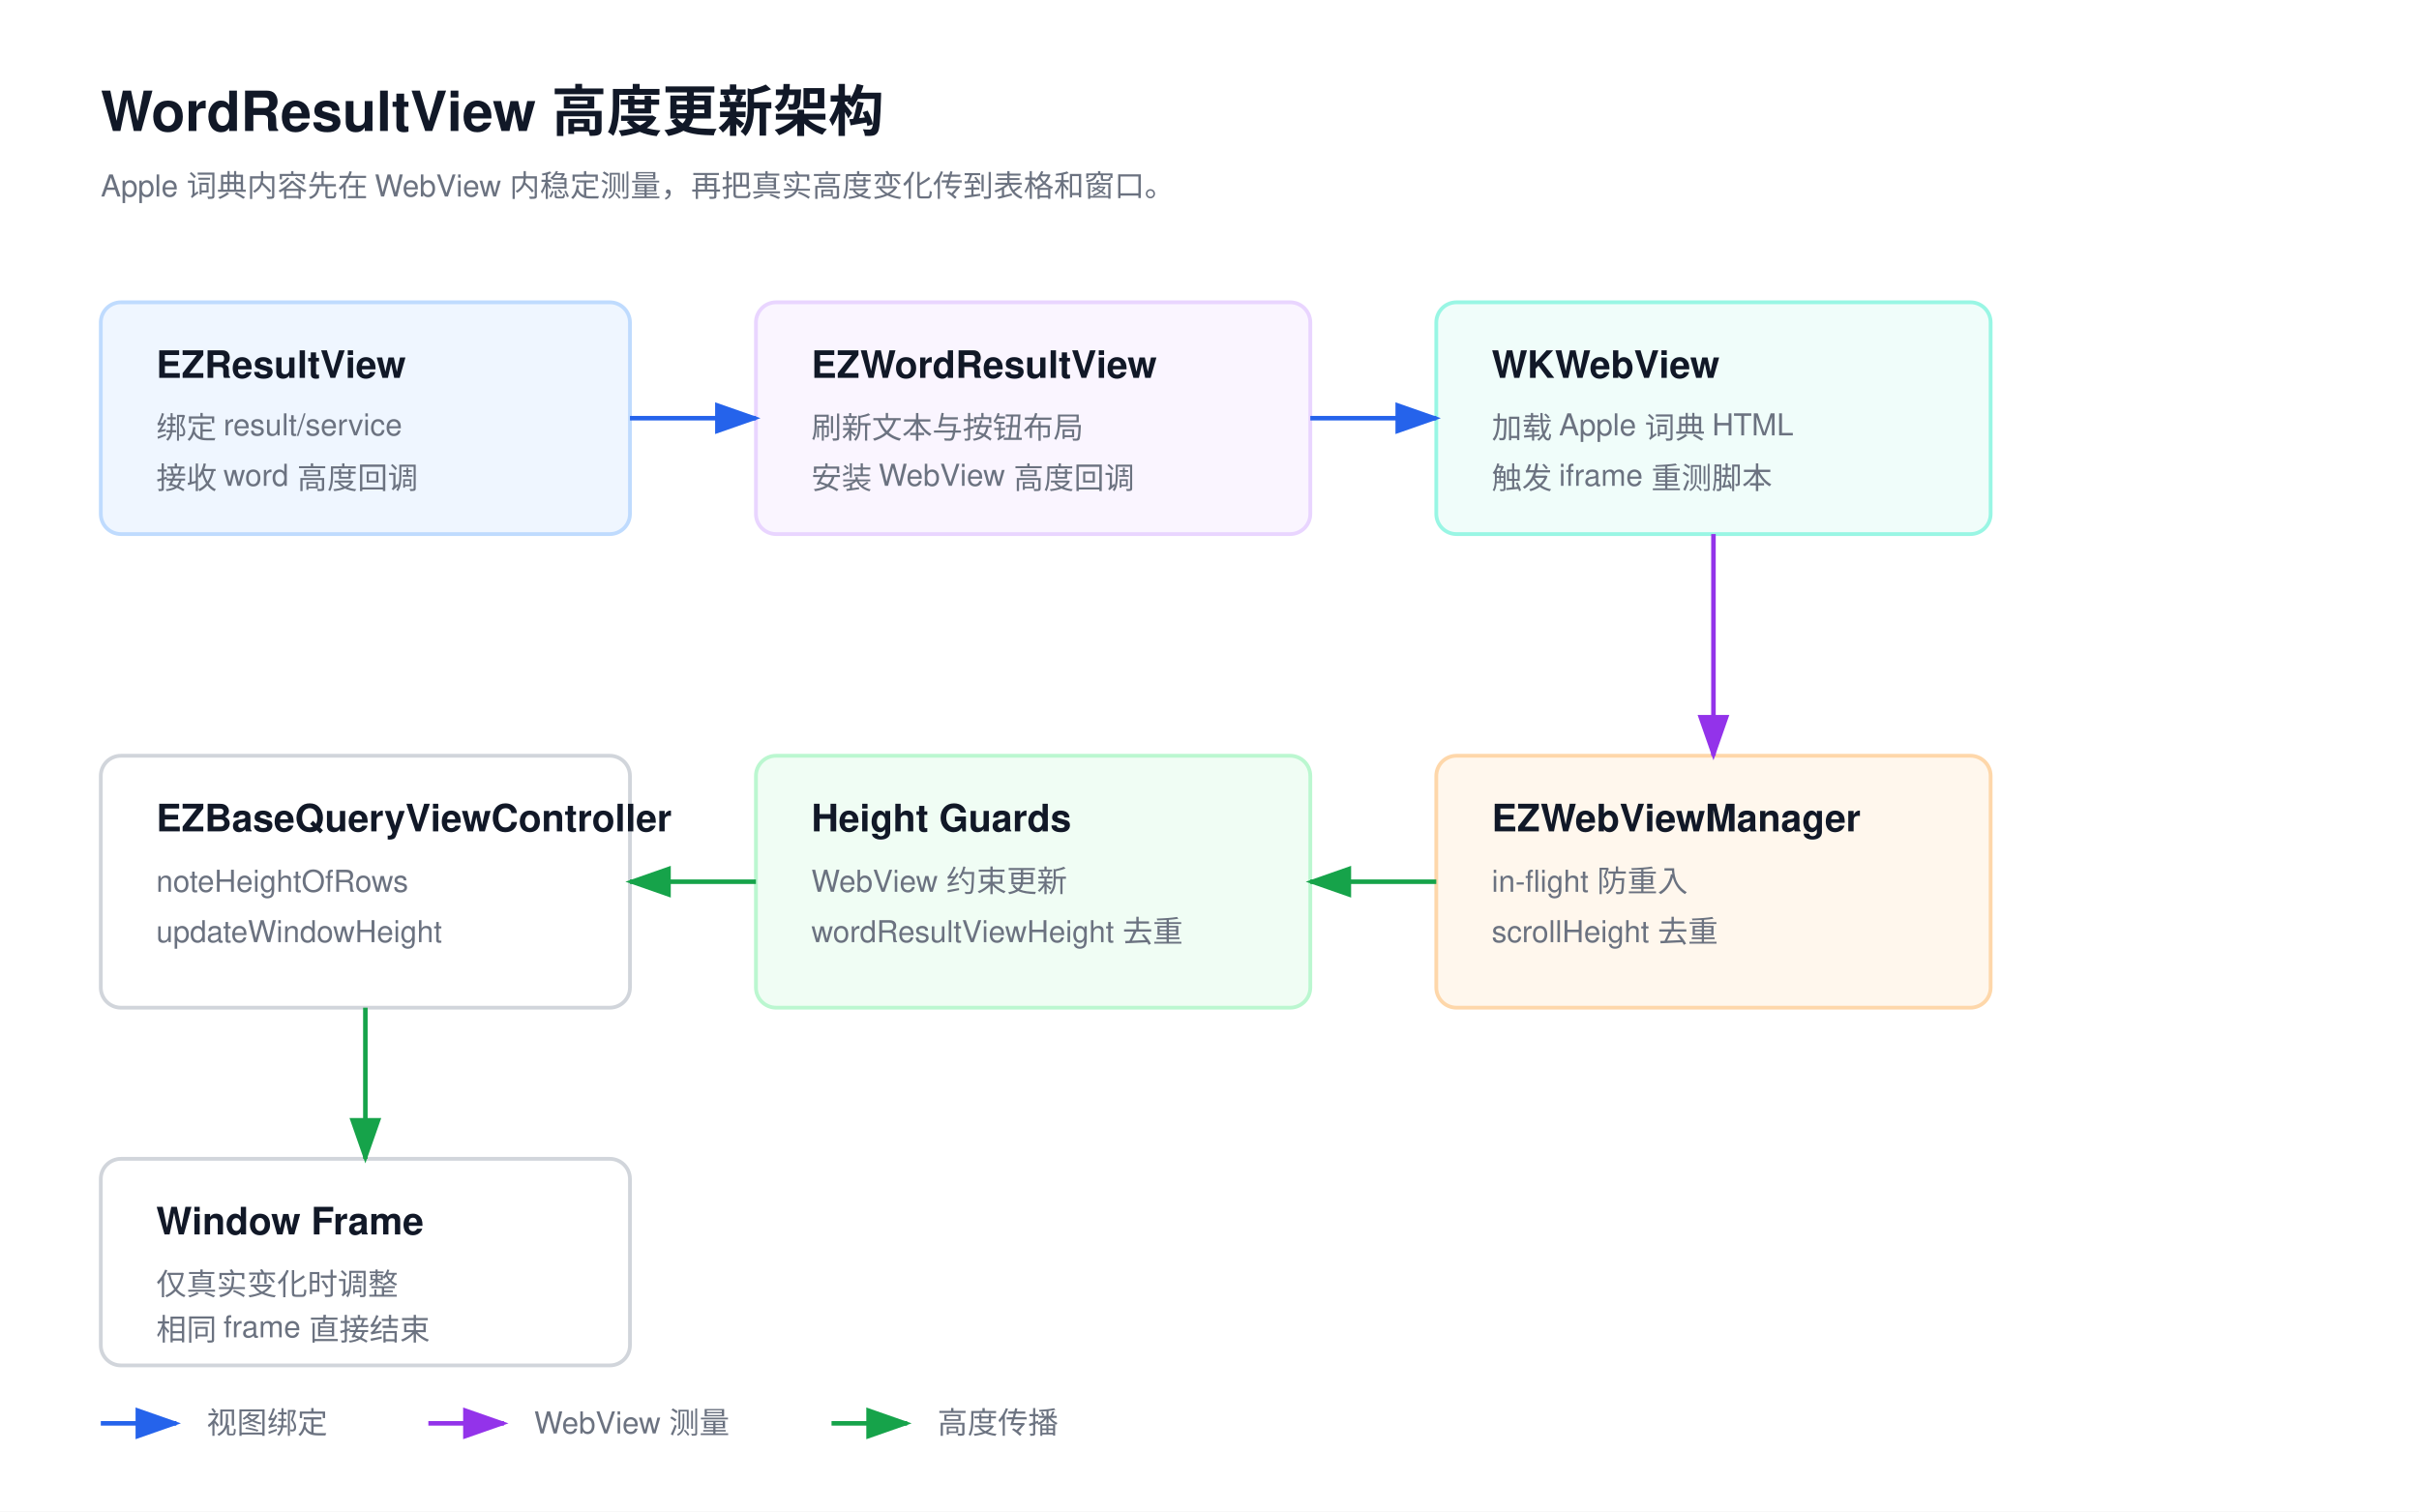
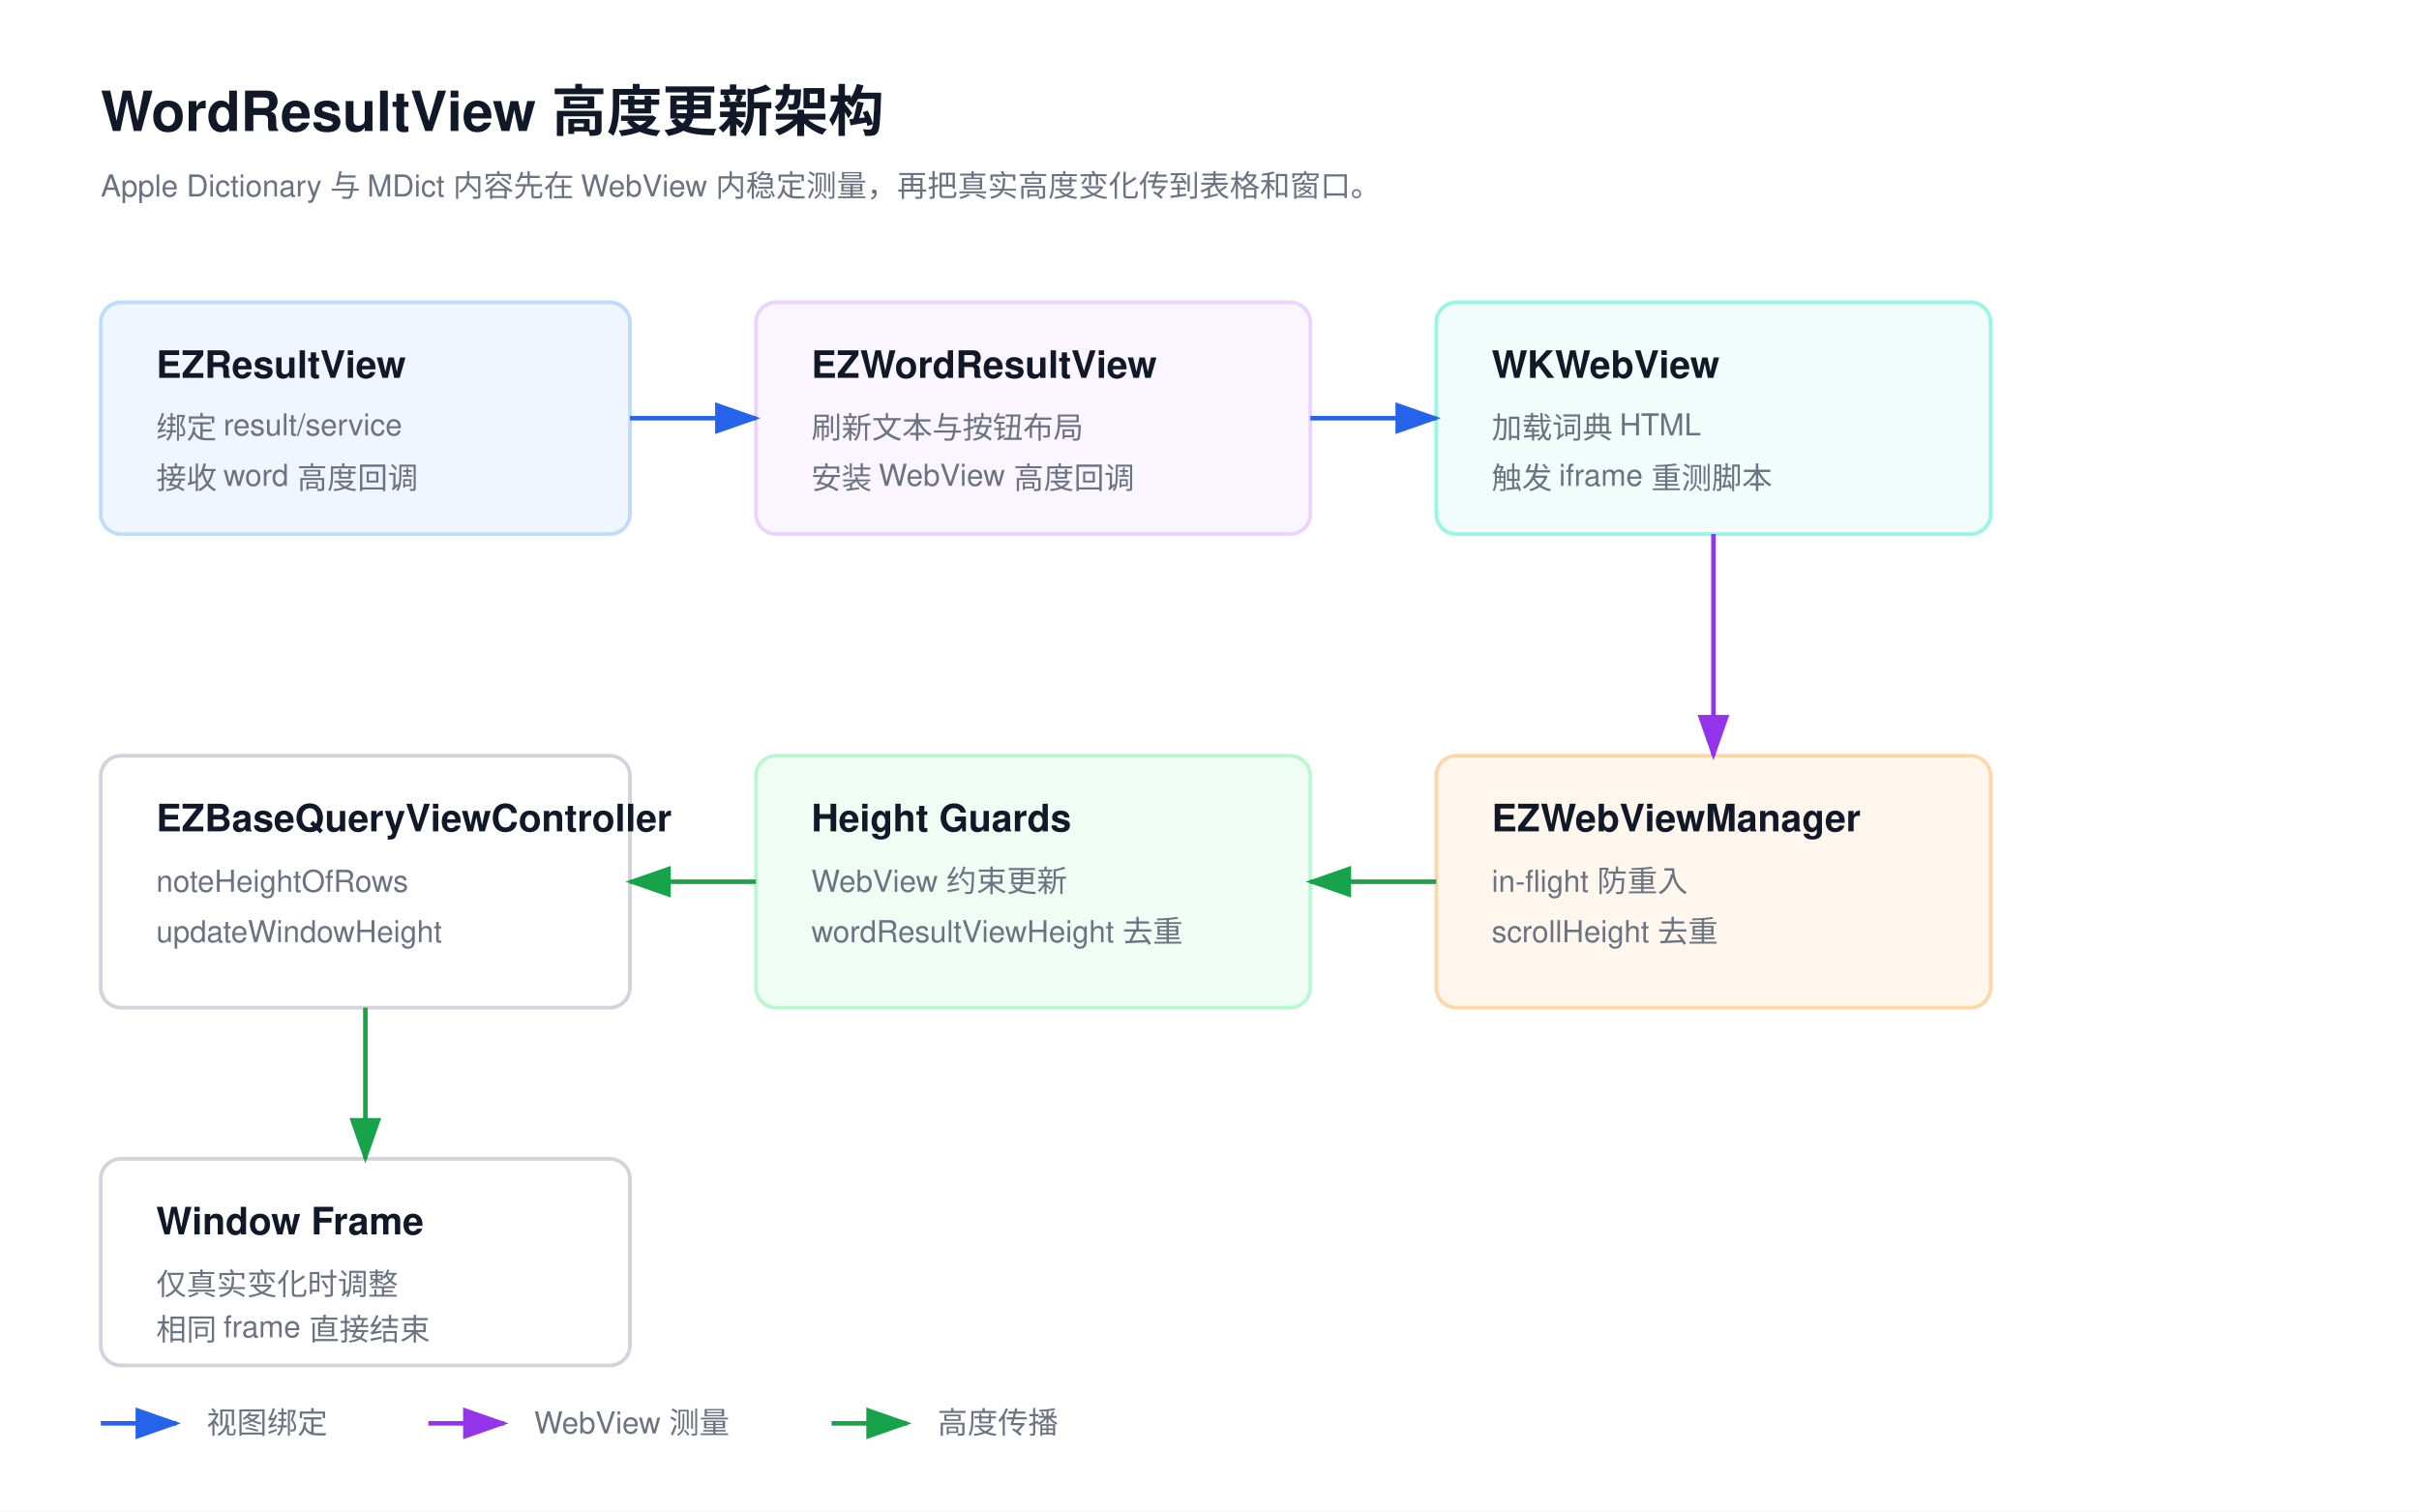
<svg xmlns="http://www.w3.org/2000/svg" viewBox="0 0 960 600" width="960" height="600">
  <style>
    text {
      font-family: "Helvetica Neue", Helvetica, Arial, "PingFang SC", "Microsoft YaHei", sans-serif;
      fill: #111827;
    }
    .title { font-size: 22px; font-weight: 600; }
    .node-title { font-size: 15px; font-weight: 600; }
    .node-text { font-size: 12px; fill: #6b7280; }
  </style>
  <defs>
    <marker id="arrow-blue" markerWidth="10" markerHeight="7" refX="9" refY="3.5" orient="auto">
      <polygon points="0 0, 10 3.5, 0 7" fill="#2563eb" />
    </marker>
    <marker id="arrow-green" markerWidth="10" markerHeight="7" refX="9" refY="3.5" orient="auto">
      <polygon points="0 0, 10 3.5, 0 7" fill="#16a34a" />
    </marker>
    <marker id="arrow-purple" markerWidth="10" markerHeight="7" refX="9" refY="3.5" orient="auto">
      <polygon points="0 0, 10 3.5, 0 7" fill="#9333ea" />
    </marker>
  </defs>
  <rect width="960" height="600" fill="#ffffff" />
  <text x="40" y="52" class="title">WordResultView 高度更新架构</text>
-   <text x="40" y="78" class="node-text">Apple 词典内容先在 WebView 内稳定测量，再把真实高度变化传到表格和窗口。</text>
+   <text x="40" y="78" class="node-text">Apple Dictionary 与 MDict 内容先在 WebView 内稳定测量，再把真实高度变化传到表格和窗口。</text>
  <rect x="40" y="120" width="210" height="92" rx="8" fill="#eff6ff" stroke="#bfdbfe" stroke-width="1.5" />
  <text x="62" y="150" class="node-title">EZResultView</text>
  <text x="62" y="174" class="node-text">绑定 result/service</text>
  <text x="62" y="194" class="node-text">接收 word 高度回调</text>
  <rect x="300" y="120" width="220" height="92" rx="8" fill="#faf5ff" stroke="#e9d5ff" stroke-width="1.5" />
  <text x="322" y="150" class="node-title">EZWordResultView</text>
  <text x="322" y="174" class="node-text">刷新文本与按钮布局</text>
  <text x="322" y="194" class="node-text">安装 WebView 高度回调</text>
  <rect x="570" y="120" width="220" height="92" rx="8" fill="#f0fdfa" stroke="#99f6e4" stroke-width="1.5" />
  <text x="592" y="150" class="node-title">WKWebView</text>
-   <text x="592" y="174" class="node-text">加载 Apple 词典 HTML</text>
+   <text x="592" y="174" class="node-text">加载词典 HTML</text>
  <text x="592" y="194" class="node-text">触发 iframe 重测脚本</text>
  <rect x="570" y="300" width="220" height="100" rx="8" fill="#fff7ed" stroke="#fed7aa" stroke-width="1.5" />
  <text x="592" y="330" class="node-title">EZWebViewManager</text>
  <text x="592" y="354" class="node-text">in-flight 防重入</text>
  <text x="592" y="374" class="node-text">scrollHeight 去重</text>
  <rect x="300" y="300" width="220" height="100" rx="8" fill="#f0fdf4" stroke="#bbf7d0" stroke-width="1.5" />
  <text x="322" y="330" class="node-title">Height Guards</text>
  <text x="322" y="354" class="node-text">WebView 约束更新</text>
  <text x="322" y="374" class="node-text">wordResultViewHeight 去重</text>
  <rect x="40" y="300" width="210" height="100" rx="8" fill="#ffffff" stroke="#d1d5db" stroke-width="1.5" />
  <text x="62" y="330" class="node-title">EZBaseQueryViewController</text>
  <text x="62" y="354" class="node-text">noteHeightOfRows</text>
  <text x="62" y="374" class="node-text">updateWindowHeight</text>
  <rect x="40" y="460" width="210" height="82" rx="8" fill="#ffffff" stroke="#d1d5db" stroke-width="1.5" />
  <text x="62" y="490" class="node-title">Window Frame</text>
  <text x="62" y="514" class="node-text">仅真实变化时调整</text>
  <text x="62" y="532" class="node-text">相同 frame 直接结束</text>
  <line x1="250" y1="166" x2="300" y2="166" stroke="#2563eb" stroke-width="1.8" marker-end="url(#arrow-blue)" />
  <line x1="520" y1="166" x2="570" y2="166" stroke="#2563eb" stroke-width="1.8" marker-end="url(#arrow-blue)" />
  <line x1="680" y1="212" x2="680" y2="300" stroke="#9333ea" stroke-width="1.8" marker-end="url(#arrow-purple)" />
  <line x1="570" y1="350" x2="520" y2="350" stroke="#16a34a" stroke-width="1.8" marker-end="url(#arrow-green)" />
  <line x1="300" y1="350" x2="250" y2="350" stroke="#16a34a" stroke-width="1.8" marker-end="url(#arrow-green)" />
  <line x1="145" y1="400" x2="145" y2="460" stroke="#16a34a" stroke-width="1.8" marker-end="url(#arrow-green)" />
  <g transform="translate(40 565)">
    <line x1="0" y1="0" x2="30" y2="0" stroke="#2563eb" stroke-width="1.8" marker-end="url(#arrow-blue)" />
    <text x="42" y="4" class="node-text">视图绑定</text>
    <line x1="130" y1="0" x2="160" y2="0" stroke="#9333ea" stroke-width="1.8" marker-end="url(#arrow-purple)" />
    <text x="172" y="4" class="node-text">WebView 测量</text>
    <line x1="290" y1="0" x2="320" y2="0" stroke="#16a34a" stroke-width="1.8" marker-end="url(#arrow-green)" />
    <text x="332" y="4" class="node-text">高度传播</text>
  </g>
</svg>
